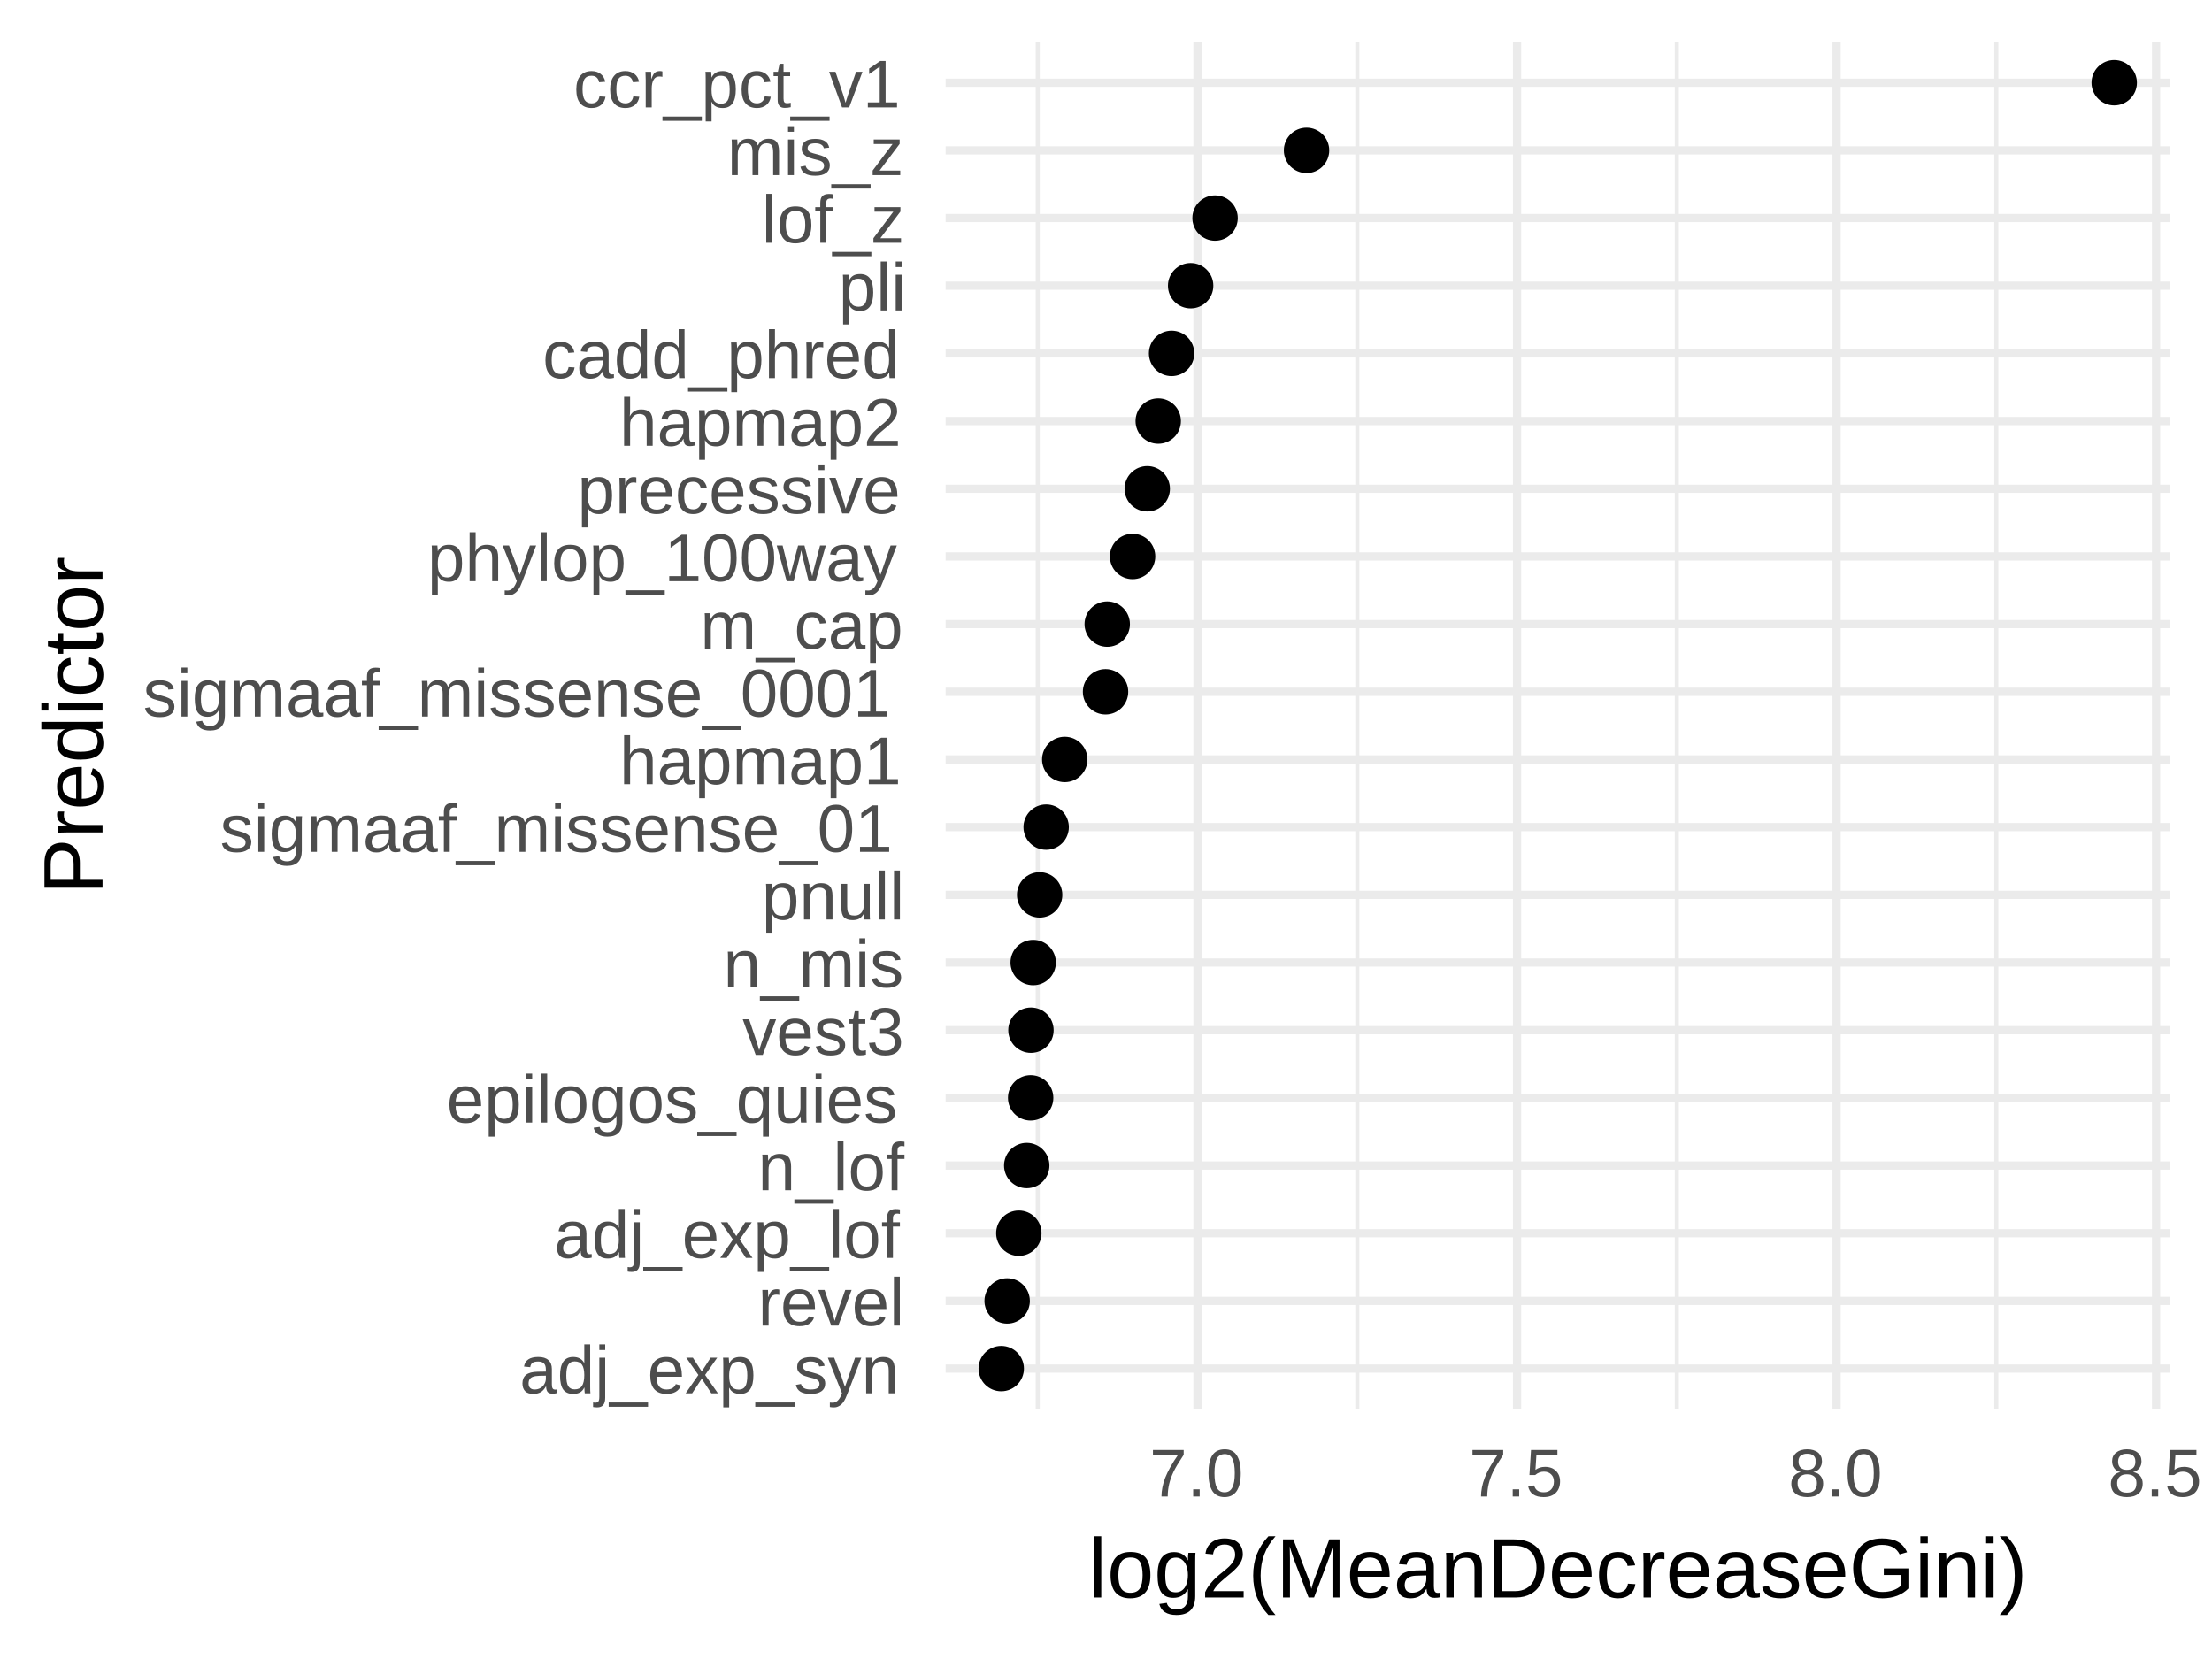
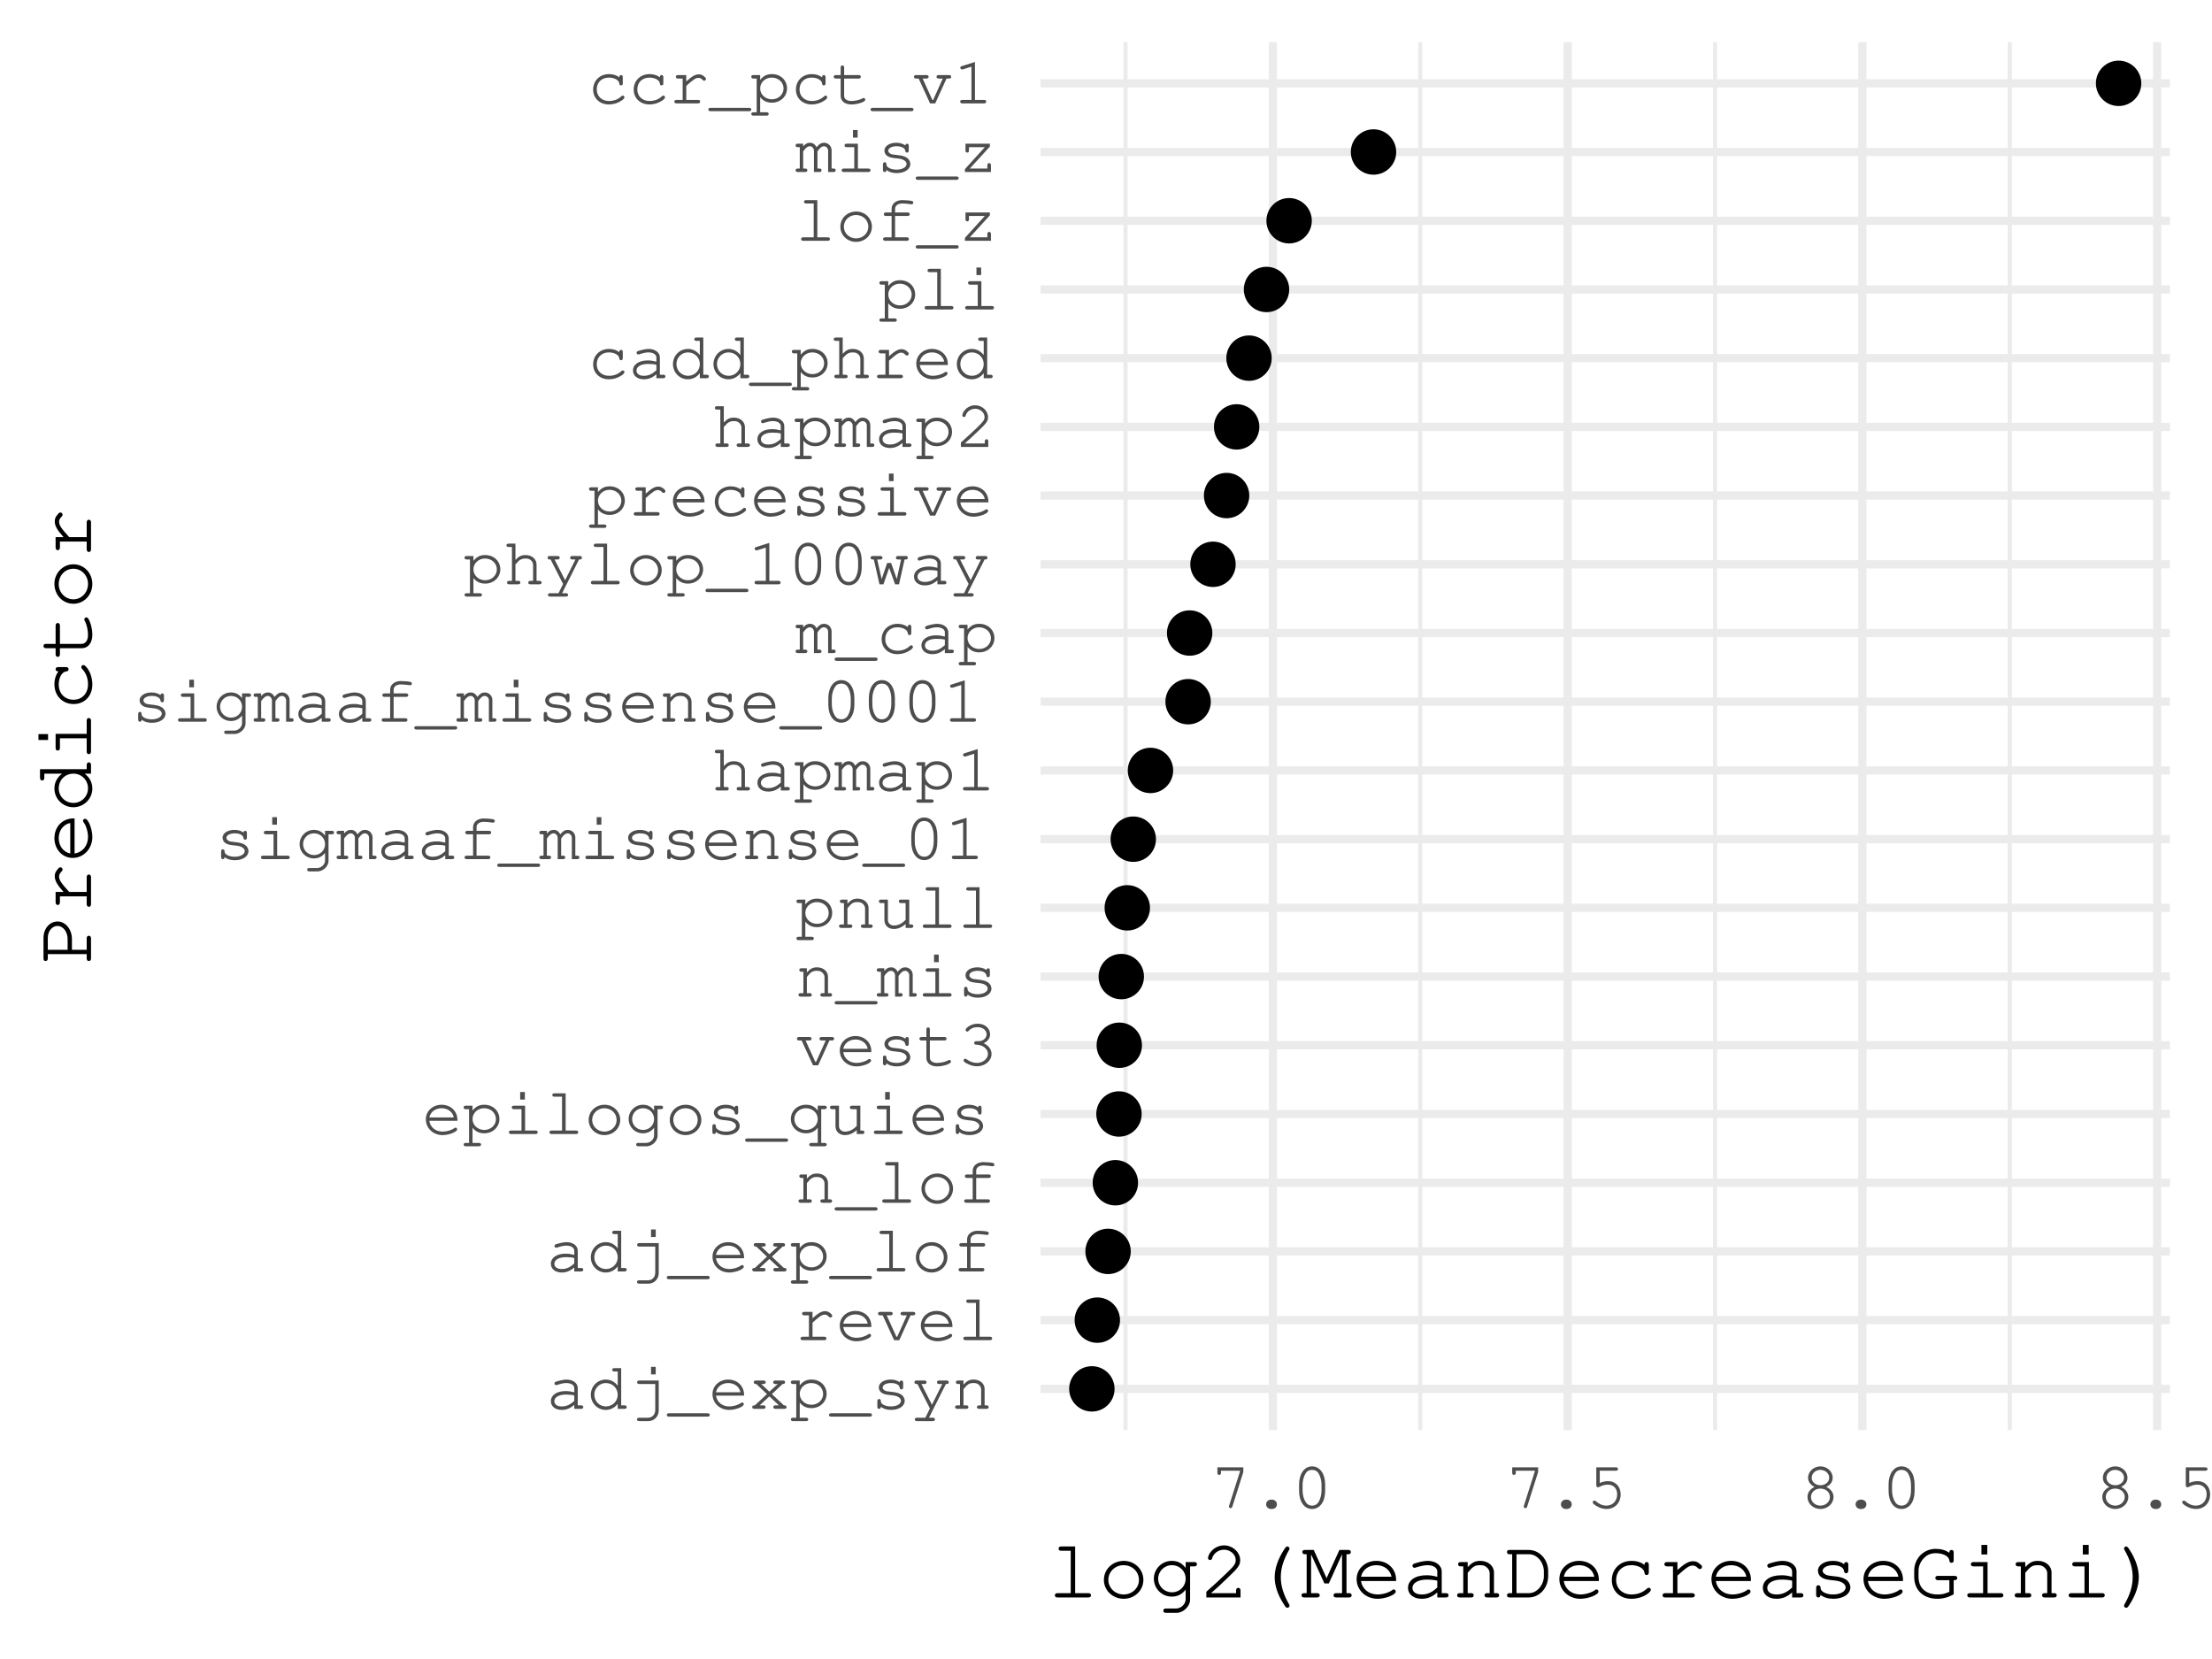
<svg xmlns="http://www.w3.org/2000/svg" viewBox="0 0 288.00 216.00">
  <defs>
    <style type="text/css">
    line, polyline, path, rect, circle {
      fill: none;
      stroke: #000000;
      stroke-linecap: round;
      stroke-linejoin: round;
      stroke-miterlimit: 10.00;
    }
  </style>
  </defs>
  <rect width="100%" height="100%" style="stroke: none; fill: #FFFFFF;" />
  <defs>
-     <clipPath id="cpMTIzLjExNXwyODIuNTIxfDE4My40NzR8NS40Nzk0NQ==">
-       <rect x="123.12" y="5.48" width="159.41" height="177.99" />
+     <clipPath id="cpMTM1LjQ3NXwyODIuNTIxfDE4Ni4xOTN8NS40Nzk0NQ==">
+       <rect x="135.48" y="5.48" width="147.05" height="180.71" />
    </clipPath>
  </defs>
-   <polyline points="135.11,183.47 135.11,5.48 " style="stroke-width: 0.53; stroke: #EBEBEB; stroke-linecap: butt;" clip-path="url(#cpMTIzLjExNXwyODIuNTIxfDE4My40NzR8NS40Nzk0NQ==)" />
-   <polyline points="176.72,183.47 176.72,5.48 " style="stroke-width: 0.53; stroke: #EBEBEB; stroke-linecap: butt;" clip-path="url(#cpMTIzLjExNXwyODIuNTIxfDE4My40NzR8NS40Nzk0NQ==)" />
-   <polyline points="218.32,183.47 218.32,5.48 " style="stroke-width: 0.53; stroke: #EBEBEB; stroke-linecap: butt;" clip-path="url(#cpMTIzLjExNXwyODIuNTIxfDE4My40NzR8NS40Nzk0NQ==)" />
-   <polyline points="259.92,183.47 259.92,5.48 " style="stroke-width: 0.53; stroke: #EBEBEB; stroke-linecap: butt;" clip-path="url(#cpMTIzLjExNXwyODIuNTIxfDE4My40NzR8NS40Nzk0NQ==)" />
-   <polyline points="123.12,178.19 282.52,178.19 " style="stroke-width: 1.07; stroke: #EBEBEB; stroke-linecap: butt;" clip-path="url(#cpMTIzLjExNXwyODIuNTIxfDE4My40NzR8NS40Nzk0NQ==)" />
-   <polyline points="123.12,169.38 282.52,169.38 " style="stroke-width: 1.07; stroke: #EBEBEB; stroke-linecap: butt;" clip-path="url(#cpMTIzLjExNXwyODIuNTIxfDE4My40NzR8NS40Nzk0NQ==)" />
-   <polyline points="123.12,160.56 282.52,160.56 " style="stroke-width: 1.07; stroke: #EBEBEB; stroke-linecap: butt;" clip-path="url(#cpMTIzLjExNXwyODIuNTIxfDE4My40NzR8NS40Nzk0NQ==)" />
-   <polyline points="123.12,151.75 282.52,151.75 " style="stroke-width: 1.07; stroke: #EBEBEB; stroke-linecap: butt;" clip-path="url(#cpMTIzLjExNXwyODIuNTIxfDE4My40NzR8NS40Nzk0NQ==)" />
-   <polyline points="123.12,142.94 282.52,142.94 " style="stroke-width: 1.07; stroke: #EBEBEB; stroke-linecap: butt;" clip-path="url(#cpMTIzLjExNXwyODIuNTIxfDE4My40NzR8NS40Nzk0NQ==)" />
-   <polyline points="123.12,134.13 282.52,134.13 " style="stroke-width: 1.07; stroke: #EBEBEB; stroke-linecap: butt;" clip-path="url(#cpMTIzLjExNXwyODIuNTIxfDE4My40NzR8NS40Nzk0NQ==)" />
-   <polyline points="123.12,125.32 282.52,125.32 " style="stroke-width: 1.07; stroke: #EBEBEB; stroke-linecap: butt;" clip-path="url(#cpMTIzLjExNXwyODIuNTIxfDE4My40NzR8NS40Nzk0NQ==)" />
-   <polyline points="123.12,116.51 282.52,116.51 " style="stroke-width: 1.07; stroke: #EBEBEB; stroke-linecap: butt;" clip-path="url(#cpMTIzLjExNXwyODIuNTIxfDE4My40NzR8NS40Nzk0NQ==)" />
-   <polyline points="123.12,107.69 282.52,107.69 " style="stroke-width: 1.07; stroke: #EBEBEB; stroke-linecap: butt;" clip-path="url(#cpMTIzLjExNXwyODIuNTIxfDE4My40NzR8NS40Nzk0NQ==)" />
-   <polyline points="123.12,98.88 282.52,98.88 " style="stroke-width: 1.07; stroke: #EBEBEB; stroke-linecap: butt;" clip-path="url(#cpMTIzLjExNXwyODIuNTIxfDE4My40NzR8NS40Nzk0NQ==)" />
-   <polyline points="123.12,90.07 282.52,90.07 " style="stroke-width: 1.07; stroke: #EBEBEB; stroke-linecap: butt;" clip-path="url(#cpMTIzLjExNXwyODIuNTIxfDE4My40NzR8NS40Nzk0NQ==)" />
-   <polyline points="123.12,81.26 282.52,81.26 " style="stroke-width: 1.07; stroke: #EBEBEB; stroke-linecap: butt;" clip-path="url(#cpMTIzLjExNXwyODIuNTIxfDE4My40NzR8NS40Nzk0NQ==)" />
-   <polyline points="123.12,72.45 282.52,72.45 " style="stroke-width: 1.07; stroke: #EBEBEB; stroke-linecap: butt;" clip-path="url(#cpMTIzLjExNXwyODIuNTIxfDE4My40NzR8NS40Nzk0NQ==)" />
-   <polyline points="123.12,63.64 282.52,63.64 " style="stroke-width: 1.07; stroke: #EBEBEB; stroke-linecap: butt;" clip-path="url(#cpMTIzLjExNXwyODIuNTIxfDE4My40NzR8NS40Nzk0NQ==)" />
-   <polyline points="123.12,54.82 282.52,54.82 " style="stroke-width: 1.07; stroke: #EBEBEB; stroke-linecap: butt;" clip-path="url(#cpMTIzLjExNXwyODIuNTIxfDE4My40NzR8NS40Nzk0NQ==)" />
-   <polyline points="123.12,46.01 282.52,46.01 " style="stroke-width: 1.07; stroke: #EBEBEB; stroke-linecap: butt;" clip-path="url(#cpMTIzLjExNXwyODIuNTIxfDE4My40NzR8NS40Nzk0NQ==)" />
-   <polyline points="123.12,37.20 282.52,37.20 " style="stroke-width: 1.07; stroke: #EBEBEB; stroke-linecap: butt;" clip-path="url(#cpMTIzLjExNXwyODIuNTIxfDE4My40NzR8NS40Nzk0NQ==)" />
-   <polyline points="123.12,28.39 282.52,28.39 " style="stroke-width: 1.07; stroke: #EBEBEB; stroke-linecap: butt;" clip-path="url(#cpMTIzLjExNXwyODIuNTIxfDE4My40NzR8NS40Nzk0NQ==)" />
-   <polyline points="123.12,19.58 282.52,19.58 " style="stroke-width: 1.07; stroke: #EBEBEB; stroke-linecap: butt;" clip-path="url(#cpMTIzLjExNXwyODIuNTIxfDE4My40NzR8NS40Nzk0NQ==)" />
-   <polyline points="123.12,10.77 282.52,10.77 " style="stroke-width: 1.07; stroke: #EBEBEB; stroke-linecap: butt;" clip-path="url(#cpMTIzLjExNXwyODIuNTIxfDE4My40NzR8NS40Nzk0NQ==)" />
-   <polyline points="155.91,183.47 155.91,5.48 " style="stroke-width: 1.07; stroke: #EBEBEB; stroke-linecap: butt;" clip-path="url(#cpMTIzLjExNXwyODIuNTIxfDE4My40NzR8NS40Nzk0NQ==)" />
-   <polyline points="197.52,183.47 197.52,5.48 " style="stroke-width: 1.07; stroke: #EBEBEB; stroke-linecap: butt;" clip-path="url(#cpMTIzLjExNXwyODIuNTIxfDE4My40NzR8NS40Nzk0NQ==)" />
-   <polyline points="239.12,183.47 239.12,5.48 " style="stroke-width: 1.07; stroke: #EBEBEB; stroke-linecap: butt;" clip-path="url(#cpMTIzLjExNXwyODIuNTIxfDE4My40NzR8NS40Nzk0NQ==)" />
-   <polyline points="280.72,183.47 280.72,5.48 " style="stroke-width: 1.07; stroke: #EBEBEB; stroke-linecap: butt;" clip-path="url(#cpMTIzLjExNXwyODIuNTIxfDE4My40NzR8NS40Nzk0NQ==)" />
-   <circle cx="130.36" cy="178.19" r="1.95pt" style="stroke-width: 0.71; fill: #000000;" clip-path="url(#cpMTIzLjExNXwyODIuNTIxfDE4My40NzR8NS40Nzk0NQ==)" />
-   <circle cx="131.13" cy="169.38" r="1.95pt" style="stroke-width: 0.71; fill: #000000;" clip-path="url(#cpMTIzLjExNXwyODIuNTIxfDE4My40NzR8NS40Nzk0NQ==)" />
-   <circle cx="132.65" cy="160.56" r="1.95pt" style="stroke-width: 0.71; fill: #000000;" clip-path="url(#cpMTIzLjExNXwyODIuNTIxfDE4My40NzR8NS40Nzk0NQ==)" />
-   <circle cx="133.68" cy="151.75" r="1.95pt" style="stroke-width: 0.71; fill: #000000;" clip-path="url(#cpMTIzLjExNXwyODIuNTIxfDE4My40NzR8NS40Nzk0NQ==)" />
-   <circle cx="134.19" cy="142.94" r="1.95pt" style="stroke-width: 0.71; fill: #000000;" clip-path="url(#cpMTIzLjExNXwyODIuNTIxfDE4My40NzR8NS40Nzk0NQ==)" />
-   <circle cx="134.23" cy="134.13" r="1.95pt" style="stroke-width: 0.71; fill: #000000;" clip-path="url(#cpMTIzLjExNXwyODIuNTIxfDE4My40NzR8NS40Nzk0NQ==)" />
-   <circle cx="134.52" cy="125.32" r="1.95pt" style="stroke-width: 0.71; fill: #000000;" clip-path="url(#cpMTIzLjExNXwyODIuNTIxfDE4My40NzR8NS40Nzk0NQ==)" />
-   <circle cx="135.36" cy="116.51" r="1.95pt" style="stroke-width: 0.71; fill: #000000;" clip-path="url(#cpMTIzLjExNXwyODIuNTIxfDE4My40NzR8NS40Nzk0NQ==)" />
-   <circle cx="136.21" cy="107.69" r="1.95pt" style="stroke-width: 0.71; fill: #000000;" clip-path="url(#cpMTIzLjExNXwyODIuNTIxfDE4My40NzR8NS40Nzk0NQ==)" />
-   <circle cx="138.63" cy="98.88" r="1.95pt" style="stroke-width: 0.71; fill: #000000;" clip-path="url(#cpMTIzLjExNXwyODIuNTIxfDE4My40NzR8NS40Nzk0NQ==)" />
-   <circle cx="143.94" cy="90.07" r="1.95pt" style="stroke-width: 0.71; fill: #000000;" clip-path="url(#cpMTIzLjExNXwyODIuNTIxfDE4My40NzR8NS40Nzk0NQ==)" />
-   <circle cx="144.16" cy="81.26" r="1.95pt" style="stroke-width: 0.71; fill: #000000;" clip-path="url(#cpMTIzLjExNXwyODIuNTIxfDE4My40NzR8NS40Nzk0NQ==)" />
-   <circle cx="147.46" cy="72.45" r="1.95pt" style="stroke-width: 0.71; fill: #000000;" clip-path="url(#cpMTIzLjExNXwyODIuNTIxfDE4My40NzR8NS40Nzk0NQ==)" />
-   <circle cx="149.37" cy="63.64" r="1.95pt" style="stroke-width: 0.71; fill: #000000;" clip-path="url(#cpMTIzLjExNXwyODIuNTIxfDE4My40NzR8NS40Nzk0NQ==)" />
-   <circle cx="150.80" cy="54.82" r="1.95pt" style="stroke-width: 0.71; fill: #000000;" clip-path="url(#cpMTIzLjExNXwyODIuNTIxfDE4My40NzR8NS40Nzk0NQ==)" />
-   <circle cx="152.54" cy="46.01" r="1.95pt" style="stroke-width: 0.71; fill: #000000;" clip-path="url(#cpMTIzLjExNXwyODIuNTIxfDE4My40NzR8NS40Nzk0NQ==)" />
-   <circle cx="155.02" cy="37.20" r="1.95pt" style="stroke-width: 0.71; fill: #000000;" clip-path="url(#cpMTIzLjExNXwyODIuNTIxfDE4My40NzR8NS40Nzk0NQ==)" />
-   <circle cx="158.20" cy="28.39" r="1.95pt" style="stroke-width: 0.71; fill: #000000;" clip-path="url(#cpMTIzLjExNXwyODIuNTIxfDE4My40NzR8NS40Nzk0NQ==)" />
-   <circle cx="170.11" cy="19.58" r="1.95pt" style="stroke-width: 0.71; fill: #000000;" clip-path="url(#cpMTIzLjExNXwyODIuNTIxfDE4My40NzR8NS40Nzk0NQ==)" />
-   <circle cx="275.27" cy="10.77" r="1.95pt" style="stroke-width: 0.71; fill: #000000;" clip-path="url(#cpMTIzLjExNXwyODIuNTIxfDE4My40NzR8NS40Nzk0NQ==)" />
+   <polyline points="146.54,186.19 146.54,5.48 " style="stroke-width: 0.53; stroke: #EBEBEB; stroke-linecap: butt;" clip-path="url(#cpMTM1LjQ3NXwyODIuNTIxfDE4Ni4xOTN8NS40Nzk0NQ==)" />
+   <polyline points="184.92,186.19 184.92,5.48 " style="stroke-width: 0.53; stroke: #EBEBEB; stroke-linecap: butt;" clip-path="url(#cpMTM1LjQ3NXwyODIuNTIxfDE4Ni4xOTN8NS40Nzk0NQ==)" />
+   <polyline points="223.30,186.19 223.30,5.48 " style="stroke-width: 0.53; stroke: #EBEBEB; stroke-linecap: butt;" clip-path="url(#cpMTM1LjQ3NXwyODIuNTIxfDE4Ni4xOTN8NS40Nzk0NQ==)" />
+   <polyline points="261.67,186.19 261.67,5.48 " style="stroke-width: 0.53; stroke: #EBEBEB; stroke-linecap: butt;" clip-path="url(#cpMTM1LjQ3NXwyODIuNTIxfDE4Ni4xOTN8NS40Nzk0NQ==)" />
+   <polyline points="135.48,180.83 282.52,180.83 " style="stroke-width: 1.07; stroke: #EBEBEB; stroke-linecap: butt;" clip-path="url(#cpMTM1LjQ3NXwyODIuNTIxfDE4Ni4xOTN8NS40Nzk0NQ==)" />
+   <polyline points="135.48,171.88 282.52,171.88 " style="stroke-width: 1.07; stroke: #EBEBEB; stroke-linecap: butt;" clip-path="url(#cpMTM1LjQ3NXwyODIuNTIxfDE4Ni4xOTN8NS40Nzk0NQ==)" />
+   <polyline points="135.48,162.93 282.52,162.93 " style="stroke-width: 1.07; stroke: #EBEBEB; stroke-linecap: butt;" clip-path="url(#cpMTM1LjQ3NXwyODIuNTIxfDE4Ni4xOTN8NS40Nzk0NQ==)" />
+   <polyline points="135.48,153.99 282.52,153.99 " style="stroke-width: 1.07; stroke: #EBEBEB; stroke-linecap: butt;" clip-path="url(#cpMTM1LjQ3NXwyODIuNTIxfDE4Ni4xOTN8NS40Nzk0NQ==)" />
+   <polyline points="135.48,145.04 282.52,145.04 " style="stroke-width: 1.07; stroke: #EBEBEB; stroke-linecap: butt;" clip-path="url(#cpMTM1LjQ3NXwyODIuNTIxfDE4Ni4xOTN8NS40Nzk0NQ==)" />
+   <polyline points="135.48,136.09 282.52,136.09 " style="stroke-width: 1.07; stroke: #EBEBEB; stroke-linecap: butt;" clip-path="url(#cpMTM1LjQ3NXwyODIuNTIxfDE4Ni4xOTN8NS40Nzk0NQ==)" />
+   <polyline points="135.48,127.15 282.52,127.15 " style="stroke-width: 1.07; stroke: #EBEBEB; stroke-linecap: butt;" clip-path="url(#cpMTM1LjQ3NXwyODIuNTIxfDE4Ni4xOTN8NS40Nzk0NQ==)" />
+   <polyline points="135.48,118.20 282.52,118.20 " style="stroke-width: 1.07; stroke: #EBEBEB; stroke-linecap: butt;" clip-path="url(#cpMTM1LjQ3NXwyODIuNTIxfDE4Ni4xOTN8NS40Nzk0NQ==)" />
+   <polyline points="135.48,109.26 282.52,109.26 " style="stroke-width: 1.07; stroke: #EBEBEB; stroke-linecap: butt;" clip-path="url(#cpMTM1LjQ3NXwyODIuNTIxfDE4Ni4xOTN8NS40Nzk0NQ==)" />
+   <polyline points="135.48,100.31 282.52,100.31 " style="stroke-width: 1.07; stroke: #EBEBEB; stroke-linecap: butt;" clip-path="url(#cpMTM1LjQ3NXwyODIuNTIxfDE4Ni4xOTN8NS40Nzk0NQ==)" />
+   <polyline points="135.48,91.36 282.52,91.36 " style="stroke-width: 1.07; stroke: #EBEBEB; stroke-linecap: butt;" clip-path="url(#cpMTM1LjQ3NXwyODIuNTIxfDE4Ni4xOTN8NS40Nzk0NQ==)" />
+   <polyline points="135.48,82.42 282.52,82.42 " style="stroke-width: 1.07; stroke: #EBEBEB; stroke-linecap: butt;" clip-path="url(#cpMTM1LjQ3NXwyODIuNTIxfDE4Ni4xOTN8NS40Nzk0NQ==)" />
+   <polyline points="135.48,73.47 282.52,73.47 " style="stroke-width: 1.07; stroke: #EBEBEB; stroke-linecap: butt;" clip-path="url(#cpMTM1LjQ3NXwyODIuNTIxfDE4Ni4xOTN8NS40Nzk0NQ==)" />
+   <polyline points="135.48,64.52 282.52,64.52 " style="stroke-width: 1.07; stroke: #EBEBEB; stroke-linecap: butt;" clip-path="url(#cpMTM1LjQ3NXwyODIuNTIxfDE4Ni4xOTN8NS40Nzk0NQ==)" />
+   <polyline points="135.48,55.58 282.52,55.58 " style="stroke-width: 1.07; stroke: #EBEBEB; stroke-linecap: butt;" clip-path="url(#cpMTM1LjQ3NXwyODIuNTIxfDE4Ni4xOTN8NS40Nzk0NQ==)" />
+   <polyline points="135.48,46.63 282.52,46.63 " style="stroke-width: 1.07; stroke: #EBEBEB; stroke-linecap: butt;" clip-path="url(#cpMTM1LjQ3NXwyODIuNTIxfDE4Ni4xOTN8NS40Nzk0NQ==)" />
+   <polyline points="135.48,37.69 282.52,37.69 " style="stroke-width: 1.07; stroke: #EBEBEB; stroke-linecap: butt;" clip-path="url(#cpMTM1LjQ3NXwyODIuNTIxfDE4Ni4xOTN8NS40Nzk0NQ==)" />
+   <polyline points="135.48,28.74 282.52,28.74 " style="stroke-width: 1.07; stroke: #EBEBEB; stroke-linecap: butt;" clip-path="url(#cpMTM1LjQ3NXwyODIuNTIxfDE4Ni4xOTN8NS40Nzk0NQ==)" />
+   <polyline points="135.48,19.79 282.52,19.79 " style="stroke-width: 1.07; stroke: #EBEBEB; stroke-linecap: butt;" clip-path="url(#cpMTM1LjQ3NXwyODIuNTIxfDE4Ni4xOTN8NS40Nzk0NQ==)" />
+   <polyline points="135.48,10.85 282.52,10.85 " style="stroke-width: 1.07; stroke: #EBEBEB; stroke-linecap: butt;" clip-path="url(#cpMTM1LjQ3NXwyODIuNTIxfDE4Ni4xOTN8NS40Nzk0NQ==)" />
+   <polyline points="165.73,186.19 165.73,5.48 " style="stroke-width: 1.07; stroke: #EBEBEB; stroke-linecap: butt;" clip-path="url(#cpMTM1LjQ3NXwyODIuNTIxfDE4Ni4xOTN8NS40Nzk0NQ==)" />
+   <polyline points="204.11,186.19 204.11,5.48 " style="stroke-width: 1.07; stroke: #EBEBEB; stroke-linecap: butt;" clip-path="url(#cpMTM1LjQ3NXwyODIuNTIxfDE4Ni4xOTN8NS40Nzk0NQ==)" />
+   <polyline points="242.48,186.19 242.48,5.48 " style="stroke-width: 1.07; stroke: #EBEBEB; stroke-linecap: butt;" clip-path="url(#cpMTM1LjQ3NXwyODIuNTIxfDE4Ni4xOTN8NS40Nzk0NQ==)" />
+   <polyline points="280.86,186.19 280.86,5.48 " style="stroke-width: 1.07; stroke: #EBEBEB; stroke-linecap: butt;" clip-path="url(#cpMTM1LjQ3NXwyODIuNTIxfDE4Ni4xOTN8NS40Nzk0NQ==)" />
+   <circle cx="142.16" cy="180.83" r="1.95pt" style="stroke-width: 0.71; fill: #000000;" clip-path="url(#cpMTM1LjQ3NXwyODIuNTIxfDE4Ni4xOTN8NS40Nzk0NQ==)" />
+   <circle cx="142.87" cy="171.88" r="1.95pt" style="stroke-width: 0.71; fill: #000000;" clip-path="url(#cpMTM1LjQ3NXwyODIuNTIxfDE4Ni4xOTN8NS40Nzk0NQ==)" />
+   <circle cx="144.27" cy="162.93" r="1.95pt" style="stroke-width: 0.71; fill: #000000;" clip-path="url(#cpMTM1LjQ3NXwyODIuNTIxfDE4Ni4xOTN8NS40Nzk0NQ==)" />
+   <circle cx="145.22" cy="153.99" r="1.95pt" style="stroke-width: 0.71; fill: #000000;" clip-path="url(#cpMTM1LjQ3NXwyODIuNTIxfDE4Ni4xOTN8NS40Nzk0NQ==)" />
+   <circle cx="145.69" cy="145.04" r="1.95pt" style="stroke-width: 0.71; fill: #000000;" clip-path="url(#cpMTM1LjQ3NXwyODIuNTIxfDE4Ni4xOTN8NS40Nzk0NQ==)" />
+   <circle cx="145.73" cy="136.09" r="1.95pt" style="stroke-width: 0.71; fill: #000000;" clip-path="url(#cpMTM1LjQ3NXwyODIuNTIxfDE4Ni4xOTN8NS40Nzk0NQ==)" />
+   <circle cx="145.99" cy="127.15" r="1.95pt" style="stroke-width: 0.71; fill: #000000;" clip-path="url(#cpMTM1LjQ3NXwyODIuNTIxfDE4Ni4xOTN8NS40Nzk0NQ==)" />
+   <circle cx="146.77" cy="118.20" r="1.95pt" style="stroke-width: 0.71; fill: #000000;" clip-path="url(#cpMTM1LjQ3NXwyODIuNTIxfDE4Ni4xOTN8NS40Nzk0NQ==)" />
+   <circle cx="147.55" cy="109.26" r="1.95pt" style="stroke-width: 0.71; fill: #000000;" clip-path="url(#cpMTM1LjQ3NXwyODIuNTIxfDE4Ni4xOTN8NS40Nzk0NQ==)" />
+   <circle cx="149.79" cy="100.31" r="1.95pt" style="stroke-width: 0.71; fill: #000000;" clip-path="url(#cpMTM1LjQ3NXwyODIuNTIxfDE4Ni4xOTN8NS40Nzk0NQ==)" />
+   <circle cx="154.69" cy="91.36" r="1.95pt" style="stroke-width: 0.71; fill: #000000;" clip-path="url(#cpMTM1LjQ3NXwyODIuNTIxfDE4Ni4xOTN8NS40Nzk0NQ==)" />
+   <circle cx="154.89" cy="82.42" r="1.95pt" style="stroke-width: 0.71; fill: #000000;" clip-path="url(#cpMTM1LjQ3NXwyODIuNTIxfDE4Ni4xOTN8NS40Nzk0NQ==)" />
+   <circle cx="157.93" cy="73.47" r="1.95pt" style="stroke-width: 0.71; fill: #000000;" clip-path="url(#cpMTM1LjQ3NXwyODIuNTIxfDE4Ni4xOTN8NS40Nzk0NQ==)" />
+   <circle cx="159.70" cy="64.52" r="1.95pt" style="stroke-width: 0.71; fill: #000000;" clip-path="url(#cpMTM1LjQ3NXwyODIuNTIxfDE4Ni4xOTN8NS40Nzk0NQ==)" />
+   <circle cx="161.01" cy="55.58" r="1.95pt" style="stroke-width: 0.71; fill: #000000;" clip-path="url(#cpMTM1LjQ3NXwyODIuNTIxfDE4Ni4xOTN8NS40Nzk0NQ==)" />
+   <circle cx="162.62" cy="46.63" r="1.95pt" style="stroke-width: 0.71; fill: #000000;" clip-path="url(#cpMTM1LjQ3NXwyODIuNTIxfDE4Ni4xOTN8NS40Nzk0NQ==)" />
+   <circle cx="164.90" cy="37.69" r="1.95pt" style="stroke-width: 0.71; fill: #000000;" clip-path="url(#cpMTM1LjQ3NXwyODIuNTIxfDE4Ni4xOTN8NS40Nzk0NQ==)" />
+   <circle cx="167.84" cy="28.74" r="1.95pt" style="stroke-width: 0.71; fill: #000000;" clip-path="url(#cpMTM1LjQ3NXwyODIuNTIxfDE4Ni4xOTN8NS40Nzk0NQ==)" />
+   <circle cx="178.83" cy="19.79" r="1.95pt" style="stroke-width: 0.71; fill: #000000;" clip-path="url(#cpMTM1LjQ3NXwyODIuNTIxfDE4Ni4xOTN8NS40Nzk0NQ==)" />
+   <circle cx="275.84" cy="10.85" r="1.95pt" style="stroke-width: 0.71; fill: #000000;" clip-path="url(#cpMTM1LjQ3NXwyODIuNTIxfDE4Ni4xOTN8NS40Nzk0NQ==)" />
  <defs>
    <clipPath id="cpMHwyODh8MjE2fDA=">
      <rect x="0.00" y="0.00" width="288.00" height="216.00" />
    </clipPath>
  </defs>
  <g clip-path="url(#cpMHwyODh8MjE2fDA=)">
-     <text x="67.65" y="181.41" style="font-size: 8.80px; fill: #4D4D4D; font-family: Arial;" textLength="50.54px" lengthAdjust="spacingAndGlyphs">adj_exp_syn</text>
+     <text x="71.13" y="183.43" style="font-size: 8.80px; fill: #4D4D4D; font-family: Courier;" textLength="59.41px" lengthAdjust="spacingAndGlyphs">adj_exp_syn</text>
  </g>
  <g clip-path="url(#cpMHwyODh8MjE2fDA=)">
-     <text x="98.68" y="172.59" style="font-size: 8.80px; fill: #4D4D4D; font-family: Arial;" textLength="19.51px" lengthAdjust="spacingAndGlyphs">revel</text>
+     <text x="103.54" y="174.49" style="font-size: 8.80px; fill: #4D4D4D; font-family: Courier;" textLength="27.00px" lengthAdjust="spacingAndGlyphs">revel</text>
  </g>
  <g clip-path="url(#cpMHwyODh8MjE2fDA=)">
-     <text x="72.15" y="163.78" style="font-size: 8.80px; fill: #4D4D4D; font-family: Arial;" textLength="46.04px" lengthAdjust="spacingAndGlyphs">adj_exp_lof</text>
+     <text x="71.13" y="165.54" style="font-size: 8.80px; fill: #4D4D4D; font-family: Courier;" textLength="59.41px" lengthAdjust="spacingAndGlyphs">adj_exp_lof</text>
  </g>
  <g clip-path="url(#cpMHwyODh8MjE2fDA=)">
-     <text x="98.67" y="154.97" style="font-size: 8.80px; fill: #4D4D4D; font-family: Arial;" textLength="19.52px" lengthAdjust="spacingAndGlyphs">n_lof</text>
+     <text x="103.54" y="156.60" style="font-size: 8.80px; fill: #4D4D4D; font-family: Courier;" textLength="27.00px" lengthAdjust="spacingAndGlyphs">n_lof</text>
  </g>
  <g clip-path="url(#cpMHwyODh8MjE2fDA=)">
-     <text x="58.14" y="146.16" style="font-size: 8.80px; fill: #4D4D4D; font-family: Arial;" textLength="60.05px" lengthAdjust="spacingAndGlyphs">epilogos_quies</text>
+     <text x="54.93" y="147.65" style="font-size: 8.80px; fill: #4D4D4D; font-family: Courier;" textLength="75.61px" lengthAdjust="spacingAndGlyphs">epilogos_quies</text>
  </g>
  <g clip-path="url(#cpMHwyODh8MjE2fDA=)">
-     <text x="96.67" y="137.35" style="font-size: 8.80px; fill: #4D4D4D; font-family: Arial;" textLength="21.51px" lengthAdjust="spacingAndGlyphs">vest3</text>
+     <text x="103.54" y="138.70" style="font-size: 8.80px; fill: #4D4D4D; font-family: Courier;" textLength="27.00px" lengthAdjust="spacingAndGlyphs">vest3</text>
  </g>
  <g clip-path="url(#cpMHwyODh8MjE2fDA=)">
-     <text x="94.18" y="128.54" style="font-size: 8.80px; fill: #4D4D4D; font-family: Arial;" textLength="24.01px" lengthAdjust="spacingAndGlyphs">n_mis</text>
+     <text x="103.54" y="129.76" style="font-size: 8.80px; fill: #4D4D4D; font-family: Courier;" textLength="27.00px" lengthAdjust="spacingAndGlyphs">n_mis</text>
  </g>
  <g clip-path="url(#cpMHwyODh8MjE2fDA=)">
-     <text x="99.17" y="119.72" style="font-size: 8.80px; fill: #4D4D4D; font-family: Arial;" textLength="19.02px" lengthAdjust="spacingAndGlyphs">pnull</text>
+     <text x="103.54" y="120.81" style="font-size: 8.80px; fill: #4D4D4D; font-family: Courier;" textLength="27.00px" lengthAdjust="spacingAndGlyphs">pnull</text>
  </g>
  <g clip-path="url(#cpMHwyODh8MjE2fDA=)">
-     <text x="28.64" y="110.91" style="font-size: 8.80px; fill: #4D4D4D; font-family: Arial;" textLength="89.55px" lengthAdjust="spacingAndGlyphs">sigmaaf_missense_01</text>
+     <text x="27.93" y="111.86" style="font-size: 8.80px; fill: #4D4D4D; font-family: Courier;" textLength="102.62px" lengthAdjust="spacingAndGlyphs">sigmaaf_missense_01</text>
  </g>
  <g clip-path="url(#cpMHwyODh8MjE2fDA=)">
-     <text x="80.65" y="102.10" style="font-size: 8.80px; fill: #4D4D4D; font-family: Arial;" textLength="37.53px" lengthAdjust="spacingAndGlyphs">hapmap1</text>
+     <text x="92.74" y="102.92" style="font-size: 8.80px; fill: #4D4D4D; font-family: Courier;" textLength="37.81px" lengthAdjust="spacingAndGlyphs">hapmap1</text>
  </g>
  <g clip-path="url(#cpMHwyODh8MjE2fDA=)">
-     <text x="18.63" y="93.29" style="font-size: 8.80px; fill: #4D4D4D; font-family: Arial;" textLength="99.56px" lengthAdjust="spacingAndGlyphs">sigmaaf_missense_0001</text>
+     <text x="17.13" y="93.97" style="font-size: 8.80px; fill: #4D4D4D; font-family: Courier;" textLength="113.42px" lengthAdjust="spacingAndGlyphs">sigmaaf_missense_0001</text>
  </g>
  <g clip-path="url(#cpMHwyODh8MjE2fDA=)">
-     <text x="91.17" y="84.48" style="font-size: 8.80px; fill: #4D4D4D; font-family: Arial;" textLength="27.01px" lengthAdjust="spacingAndGlyphs">m_cap</text>
+     <text x="103.54" y="85.03" style="font-size: 8.80px; fill: #4D4D4D; font-family: Courier;" textLength="27.00px" lengthAdjust="spacingAndGlyphs">m_cap</text>
  </g>
  <g clip-path="url(#cpMHwyODh8MjE2fDA=)">
-     <text x="55.64" y="75.67" style="font-size: 8.80px; fill: #4D4D4D; font-family: Arial;" textLength="62.55px" lengthAdjust="spacingAndGlyphs">phylop_100way</text>
+     <text x="60.33" y="76.08" style="font-size: 8.80px; fill: #4D4D4D; font-family: Courier;" textLength="70.21px" lengthAdjust="spacingAndGlyphs">phylop_100way</text>
  </g>
  <g clip-path="url(#cpMHwyODh8MjE2fDA=)">
-     <text x="75.17" y="66.85" style="font-size: 8.80px; fill: #4D4D4D; font-family: Arial;" textLength="43.02px" lengthAdjust="spacingAndGlyphs">precessive</text>
+     <text x="76.54" y="67.13" style="font-size: 8.80px; fill: #4D4D4D; font-family: Courier;" textLength="54.01px" lengthAdjust="spacingAndGlyphs">precessive</text>
  </g>
  <g clip-path="url(#cpMHwyODh8MjE2fDA=)">
-     <text x="80.65" y="58.04" style="font-size: 8.80px; fill: #4D4D4D; font-family: Arial;" textLength="37.53px" lengthAdjust="spacingAndGlyphs">hapmap2</text>
+     <text x="92.74" y="58.19" style="font-size: 8.80px; fill: #4D4D4D; font-family: Courier;" textLength="37.81px" lengthAdjust="spacingAndGlyphs">hapmap2</text>
  </g>
  <g clip-path="url(#cpMHwyODh8MjE2fDA=)">
-     <text x="70.64" y="49.23" style="font-size: 8.80px; fill: #4D4D4D; font-family: Arial;" textLength="47.54px" lengthAdjust="spacingAndGlyphs">cadd_phred</text>
+     <text x="76.54" y="49.24" style="font-size: 8.80px; fill: #4D4D4D; font-family: Courier;" textLength="54.01px" lengthAdjust="spacingAndGlyphs">cadd_phred</text>
  </g>
  <g clip-path="url(#cpMHwyODh8MjE2fDA=)">
-     <text x="109.18" y="40.42" style="font-size: 8.80px; fill: #4D4D4D; font-family: Arial;" textLength="9.00px" lengthAdjust="spacingAndGlyphs">pli</text>
+     <text x="114.34" y="40.30" style="font-size: 8.80px; fill: #4D4D4D; font-family: Courier;" textLength="16.20px" lengthAdjust="spacingAndGlyphs">pli</text>
  </g>
  <g clip-path="url(#cpMHwyODh8MjE2fDA=)">
-     <text x="99.17" y="31.61" style="font-size: 8.80px; fill: #4D4D4D; font-family: Arial;" textLength="19.01px" lengthAdjust="spacingAndGlyphs">lof_z</text>
+     <text x="103.54" y="31.35" style="font-size: 8.80px; fill: #4D4D4D; font-family: Courier;" textLength="27.00px" lengthAdjust="spacingAndGlyphs">lof_z</text>
  </g>
  <g clip-path="url(#cpMHwyODh8MjE2fDA=)">
-     <text x="94.68" y="22.80" style="font-size: 8.80px; fill: #4D4D4D; font-family: Arial;" textLength="23.50px" lengthAdjust="spacingAndGlyphs">mis_z</text>
+     <text x="103.54" y="22.40" style="font-size: 8.80px; fill: #4D4D4D; font-family: Courier;" textLength="27.00px" lengthAdjust="spacingAndGlyphs">mis_z</text>
  </g>
  <g clip-path="url(#cpMHwyODh8MjE2fDA=)">
-     <text x="74.66" y="13.99" style="font-size: 8.80px; fill: #4D4D4D; font-family: Arial;" textLength="43.52px" lengthAdjust="spacingAndGlyphs">ccr_pct_v1</text>
+     <text x="76.54" y="13.46" style="font-size: 8.80px; fill: #4D4D4D; font-family: Courier;" textLength="54.01px" lengthAdjust="spacingAndGlyphs">ccr_pct_v1</text>
  </g>
  <g clip-path="url(#cpMHwyODh8MjE2fDA=)">
-     <text x="149.66" y="194.84" style="font-size: 8.80px; fill: #4D4D4D; font-family: Arial;" textLength="12.51px" lengthAdjust="spacingAndGlyphs">7.0</text>
+     <text x="157.63" y="196.34" style="font-size: 8.80px; fill: #4D4D4D; font-family: Courier;" textLength="16.20px" lengthAdjust="spacingAndGlyphs">7.0</text>
  </g>
  <g clip-path="url(#cpMHwyODh8MjE2fDA=)">
-     <text x="191.26" y="194.84" style="font-size: 8.80px; fill: #4D4D4D; font-family: Arial;" textLength="12.51px" lengthAdjust="spacingAndGlyphs">7.5</text>
+     <text x="196.01" y="196.34" style="font-size: 8.80px; fill: #4D4D4D; font-family: Courier;" textLength="16.20px" lengthAdjust="spacingAndGlyphs">7.5</text>
  </g>
  <g clip-path="url(#cpMHwyODh8MjE2fDA=)">
-     <text x="232.86" y="194.84" style="font-size: 8.80px; fill: #4D4D4D; font-family: Arial;" textLength="12.51px" lengthAdjust="spacingAndGlyphs">8.0</text>
+     <text x="234.38" y="196.34" style="font-size: 8.80px; fill: #4D4D4D; font-family: Courier;" textLength="16.20px" lengthAdjust="spacingAndGlyphs">8.0</text>
  </g>
  <g clip-path="url(#cpMHwyODh8MjE2fDA=)">
-     <text x="274.46" y="194.84" style="font-size: 8.80px; fill: #4D4D4D; font-family: Arial;" textLength="12.51px" lengthAdjust="spacingAndGlyphs">8.5</text>
+     <text x="272.76" y="196.34" style="font-size: 8.80px; fill: #4D4D4D; font-family: Courier;" textLength="16.20px" lengthAdjust="spacingAndGlyphs">8.5</text>
  </g>
  <g clip-path="url(#cpMHwyODh8MjE2fDA=)">
-     <text x="141.68" y="207.99" style="font-size: 11.00px; font-family: Arial;" textLength="122.28px" lengthAdjust="spacingAndGlyphs">log2(MeanDecreaseGini)</text>
+     <text x="136.39" y="207.99" style="font-size: 11.00px; font-family: Courier;" textLength="145.22px" lengthAdjust="spacingAndGlyphs">log2(MeanDecreaseGini)</text>
  </g>
  <g clip-path="url(#cpMHwyODh8MjE2fDA=)">
-     <text transform="translate(13.35,116.48) rotate(-90)" style="font-size: 11.00px; font-family: Arial;" textLength="44.02px" lengthAdjust="spacingAndGlyphs">Predictor</text>
+     <text transform="translate(11.85,125.54) rotate(-90)" style="font-size: 11.00px; font-family: Courier;" textLength="59.41px" lengthAdjust="spacingAndGlyphs">Predictor</text>
  </g>
</svg>
